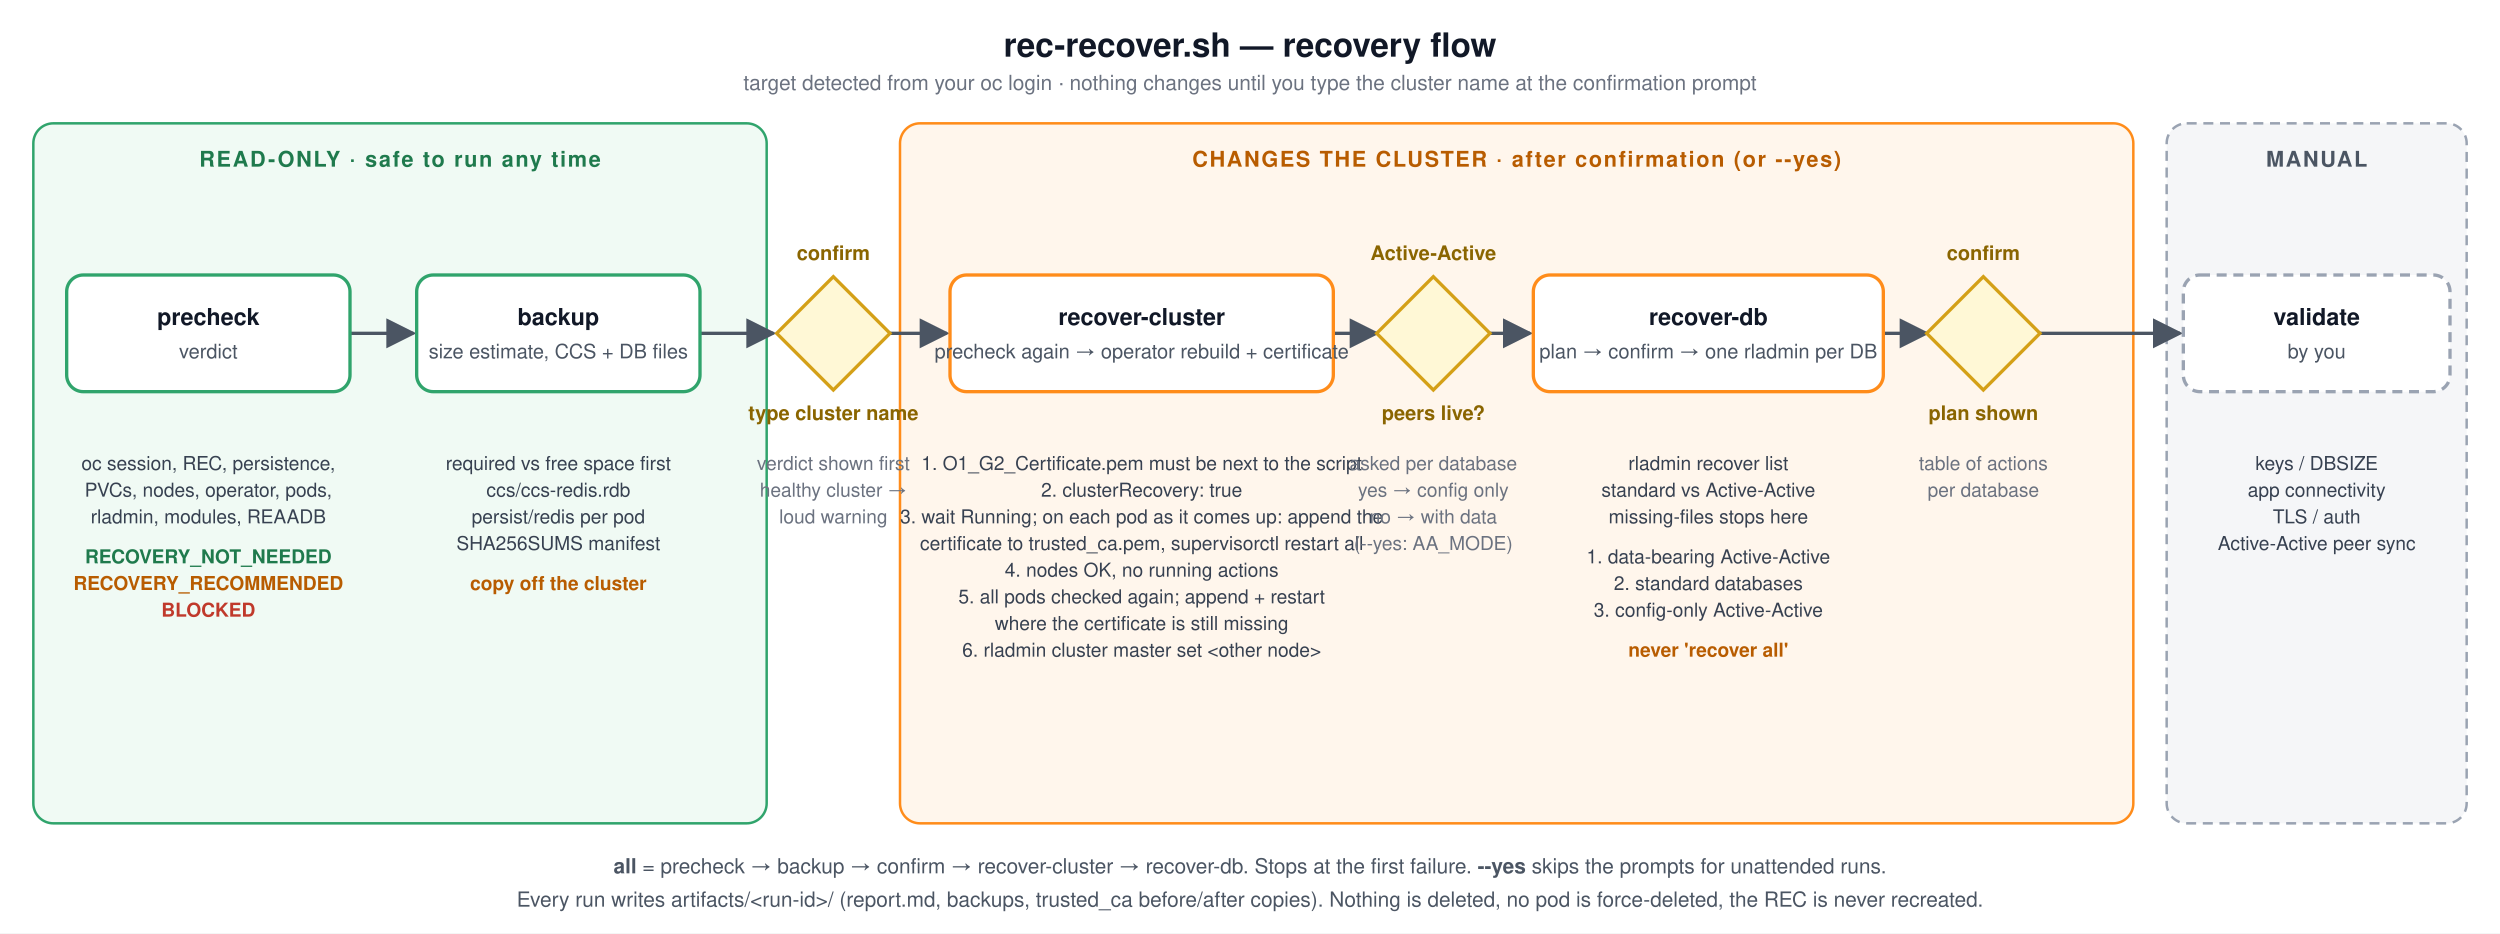
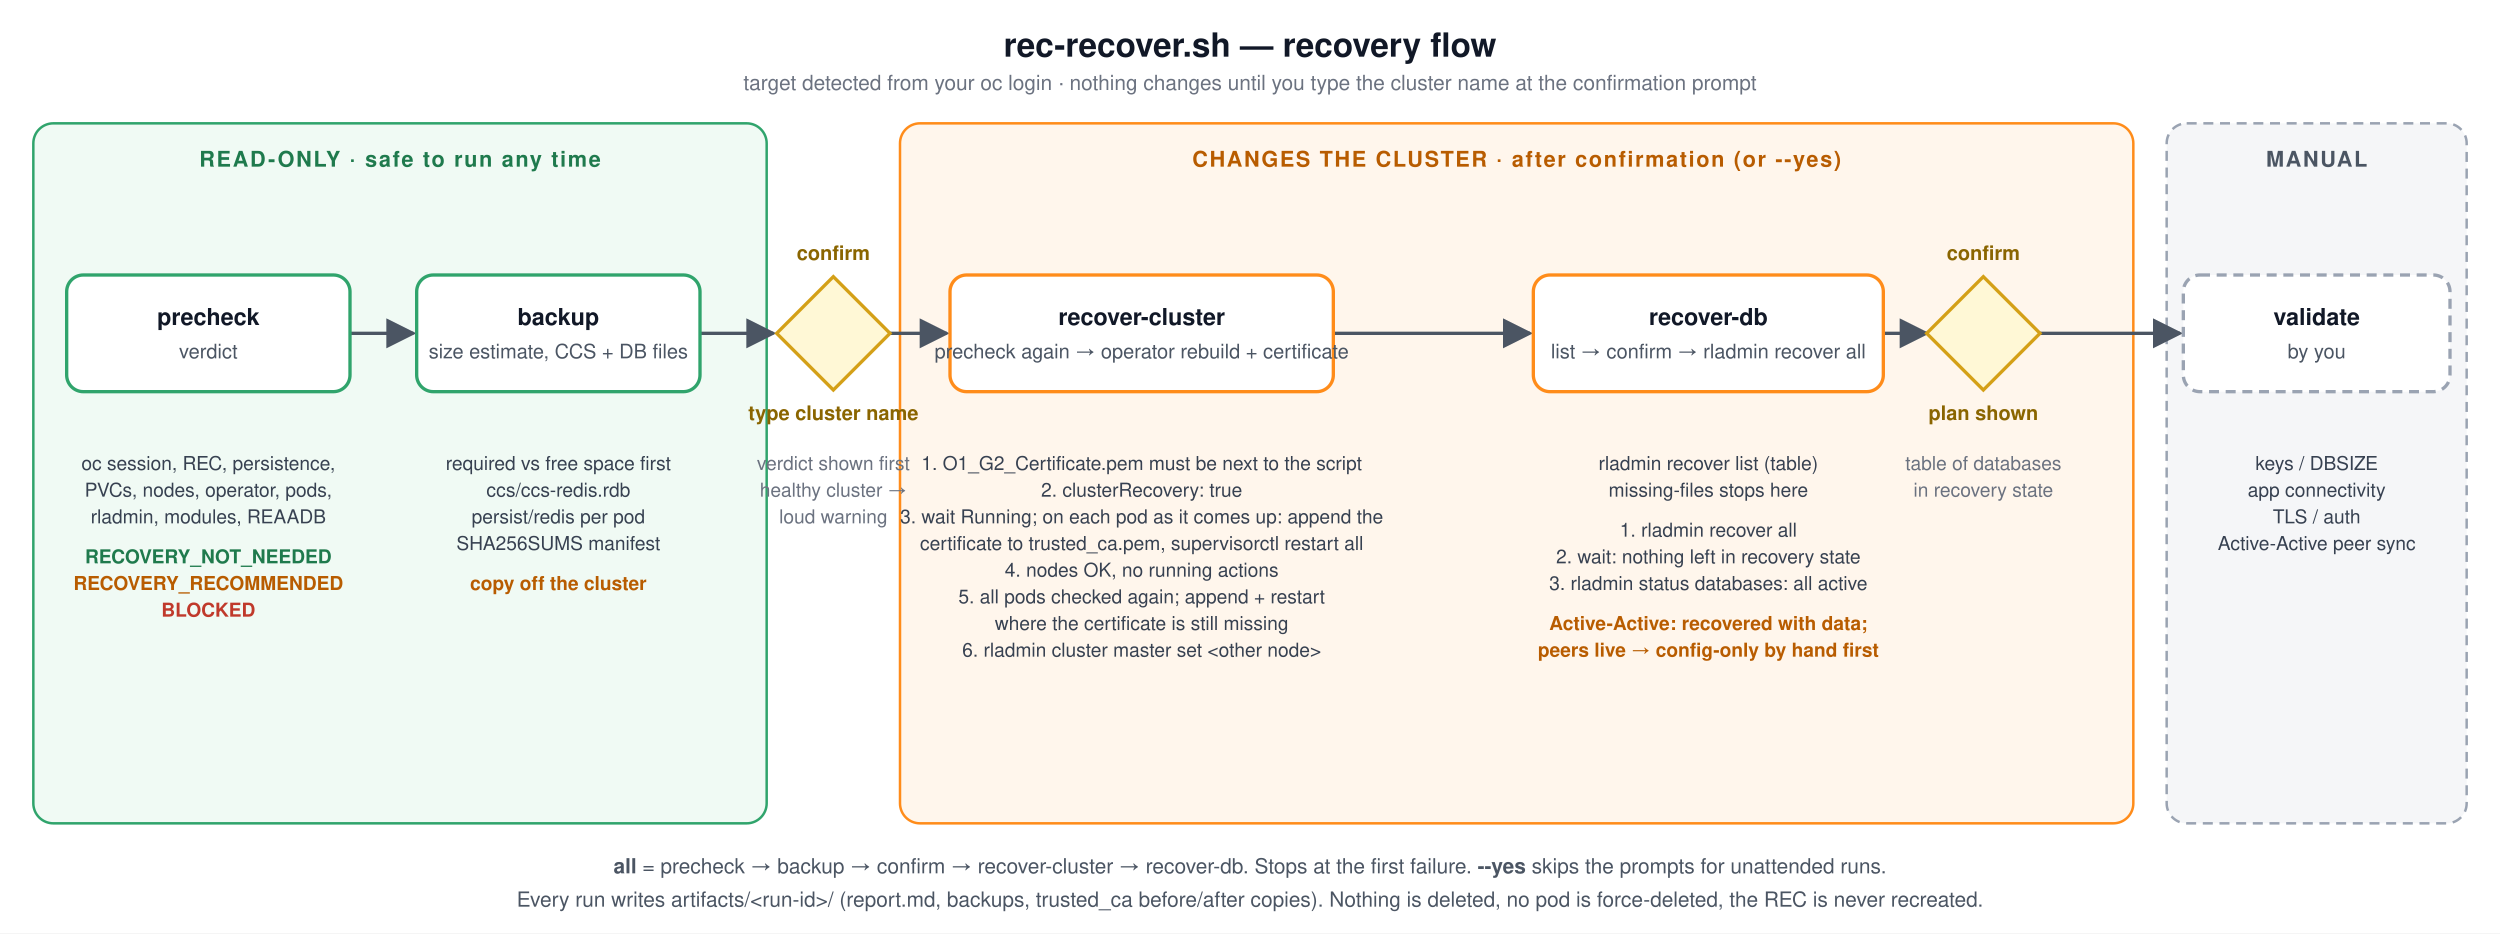
<svg xmlns="http://www.w3.org/2000/svg" width="1500" height="560" viewBox="0 0 1500 560" font-family="-apple-system, Segoe UI, Helvetica, Arial, sans-serif">
  <defs>
    <marker id="arrow" viewBox="0 0 10 10" refX="9" refY="5" markerWidth="9" markerHeight="9" orient="auto-start-reverse">
      <path d="M 0 0 L 10 5 L 0 10 z" fill="#4b5563" />
    </marker>
  </defs>
  <rect width="1500" height="560" fill="#ffffff" />
  <text x="750" y="34" text-anchor="middle" font-size="20" font-weight="700" fill="#111827">rec-recover.sh — recovery flow</text>
  <text x="750" y="54" text-anchor="middle" font-size="12.5" fill="#6b7280">target detected from your oc login · nothing changes until you type the cluster name at the confirmation prompt</text>
  <rect x="20" y="74" width="440" height="420" rx="12" fill="#f0faf4" stroke="#30a46c" stroke-width="1.5" />
  <text x="240" y="100" text-anchor="middle" font-size="13" font-weight="700" fill="#1f7a4d" letter-spacing="1">READ-ONLY  ·  safe to run any time</text>
  <rect x="540" y="74" width="740" height="420" rx="12" fill="#fff6ec" stroke="#ff8c1a" stroke-width="1.5" />
  <text x="910" y="100" text-anchor="middle" font-size="13" font-weight="700" fill="#b85c00" letter-spacing="1">CHANGES THE CLUSTER  ·  after confirmation (or --yes)</text>
  <rect x="1300" y="74" width="180" height="420" rx="12" fill="#f5f6f8" stroke="#9aa3b2" stroke-width="1.5" stroke-dasharray="6 4" />
  <text x="1390" y="100" text-anchor="middle" font-size="13" font-weight="700" fill="#4b5563" letter-spacing="1">MANUAL</text>
  <g stroke="#4b5563" stroke-width="2" fill="none" marker-end="url(#arrow)">
    <line x1="210" y1="200" x2="248" y2="200" />
    <line x1="420" y1="200" x2="464" y2="200" />
    <line x1="534" y1="200" x2="568" y2="200" />
-     <line x1="800" y1="200" x2="826" y2="200" />
-     <line x1="894" y1="200" x2="918" y2="200" />
+     <line x1="800" y1="200" x2="918" y2="200" />
    <line x1="1130" y1="200" x2="1156" y2="200" />
    <line x1="1224" y1="200" x2="1308" y2="200" />
  </g>
  <g font-size="14" text-anchor="middle">
    <rect x="40" y="165" width="170" height="70" rx="10" fill="#ffffff" stroke="#30a46c" stroke-width="2" />
    <text x="125" y="195" font-weight="700" fill="#111827">precheck</text>
    <text x="125" y="215" font-size="12" fill="#4b5563">verdict</text>
    <rect x="250" y="165" width="170" height="70" rx="10" fill="#ffffff" stroke="#30a46c" stroke-width="2" />
    <text x="335" y="195" font-weight="700" fill="#111827">backup</text>
    <text x="335" y="215" font-size="12" fill="#4b5563">size estimate, CCS + DB files</text>
  </g>
  <g transform="translate(500 200)">
    <polygon points="0,-34 34,0 0,34 -34,0" fill="#fff8d6" stroke="#d4a017" stroke-width="2" />
    <text x="0" y="-44" text-anchor="middle" font-size="12" font-weight="700" fill="#8a6500">confirm</text>
    <text x="0" y="52" text-anchor="middle" font-size="12" font-weight="700" fill="#8a6500">type cluster name</text>
  </g>
  <g font-size="14" text-anchor="middle">
    <rect x="570" y="165" width="230" height="70" rx="10" fill="#ffffff" stroke="#ff8c1a" stroke-width="2" />
    <text x="685" y="195" font-weight="700" fill="#111827">recover-cluster</text>
    <text x="685" y="215" font-size="12" fill="#4b5563">precheck again → operator rebuild + certificate</text>
  </g>
-   <g transform="translate(860 200)">
-     <polygon points="0,-34 34,0 0,34 -34,0" fill="#fff8d6" stroke="#d4a017" stroke-width="2" />
-     <text x="0" y="-44" text-anchor="middle" font-size="12" font-weight="700" fill="#8a6500">Active-Active</text>
-     <text x="0" y="52" text-anchor="middle" font-size="12" font-weight="700" fill="#8a6500">peers live?</text>
-   </g>
  <g font-size="14" text-anchor="middle">
    <rect x="920" y="165" width="210" height="70" rx="10" fill="#ffffff" stroke="#ff8c1a" stroke-width="2" />
    <text x="1025" y="195" font-weight="700" fill="#111827">recover-db</text>
-     <text x="1025" y="215" font-size="12" fill="#4b5563">plan → confirm → one rladmin per DB</text>
+     <text x="1025" y="215" font-size="12" fill="#4b5563">list → confirm → rladmin recover all</text>
    <rect x="1310" y="165" width="160" height="70" rx="10" fill="#ffffff" stroke="#9aa3b2" stroke-width="2" stroke-dasharray="6 4" />
    <text x="1390" y="195" font-weight="700" fill="#111827">validate</text>
    <text x="1390" y="215" font-size="12" fill="#4b5563">by you</text>
  </g>
  <g transform="translate(1190 200)">
    <polygon points="0,-34 34,0 0,34 -34,0" fill="#fff8d6" stroke="#d4a017" stroke-width="2" />
    <text x="0" y="-44" text-anchor="middle" font-size="12" font-weight="700" fill="#8a6500">confirm</text>
    <text x="0" y="52" text-anchor="middle" font-size="12" font-weight="700" fill="#8a6500">plan shown</text>
  </g>
  <g font-size="11.5" fill="#374151">
    <text x="125" y="282" text-anchor="middle">oc session, REC, persistence,</text>
    <text x="125" y="298" text-anchor="middle">PVCs, nodes, operator, pods,</text>
    <text x="125" y="314" text-anchor="middle">rladmin, modules, REAADB</text>
    <text x="125" y="338" text-anchor="middle" font-weight="700" fill="#1f7a4d">RECOVERY_NOT_NEEDED</text>
    <text x="125" y="354" text-anchor="middle" font-weight="700" fill="#b85c00">RECOVERY_RECOMMENDED</text>
    <text x="125" y="370" text-anchor="middle" font-weight="700" fill="#c0392b">BLOCKED</text>
    <text x="335" y="282" text-anchor="middle">required vs free space first</text>
    <text x="335" y="298" text-anchor="middle">ccs/ccs-redis.rdb</text>
    <text x="335" y="314" text-anchor="middle">persist/redis per pod</text>
    <text x="335" y="330" text-anchor="middle">SHA256SUMS manifest</text>
    <text x="335" y="354" text-anchor="middle" font-weight="700" fill="#b85c00">copy off the cluster</text>
    <text x="685" y="282" text-anchor="middle">1. O1_G2_Certificate.pem must be next to the script</text>
    <text x="685" y="298" text-anchor="middle">2. clusterRecovery: true</text>
    <text x="685" y="314" text-anchor="middle">3. wait Running; on each pod as it comes up: append the</text>
    <text x="685" y="330" text-anchor="middle">    certificate to trusted_ca.pem, supervisorctl restart all</text>
    <text x="685" y="346" text-anchor="middle">4. nodes OK, no running actions</text>
    <text x="685" y="362" text-anchor="middle">5. all pods checked again; append + restart</text>
    <text x="685" y="378" text-anchor="middle">    where the certificate is still missing</text>
    <text x="685" y="394" text-anchor="middle">6. rladmin cluster master set &lt;other node&gt;</text>
-     <text x="1025" y="282" text-anchor="middle">rladmin recover list</text>
-     <text x="1025" y="298" text-anchor="middle">standard vs Active-Active</text>
-     <text x="1025" y="314" text-anchor="middle">missing-files stops here</text>
-     <text x="1025" y="338" text-anchor="middle">1. data-bearing Active-Active</text>
-     <text x="1025" y="354" text-anchor="middle">2. standard databases</text>
-     <text x="1025" y="370" text-anchor="middle">3. config-only Active-Active</text>
-     <text x="1025" y="394" text-anchor="middle" font-weight="700" fill="#b85c00">never 'recover all'</text>
+     <text x="1025" y="282" text-anchor="middle">rladmin recover list (table)</text>
+     <text x="1025" y="298" text-anchor="middle">missing-files stops here</text>
+     <text x="1025" y="322" text-anchor="middle">1. rladmin recover all</text>
+     <text x="1025" y="338" text-anchor="middle">2. wait: nothing left in recovery state</text>
+     <text x="1025" y="354" text-anchor="middle">3. rladmin status databases: all active</text>
+     <text x="1025" y="378" text-anchor="middle" font-weight="700" fill="#b85c00">Active-Active: recovered with data;</text>
+     <text x="1025" y="394" text-anchor="middle" font-weight="700" fill="#b85c00">peers live → config-only by hand first</text>
    <text x="1390" y="282" text-anchor="middle">keys / DBSIZE</text>
    <text x="1390" y="298" text-anchor="middle">app connectivity</text>
    <text x="1390" y="314" text-anchor="middle">TLS / auth</text>
    <text x="1390" y="330" text-anchor="middle">Active-Active peer sync</text>
  </g>
  <g font-size="11.5" fill="#6b7280" text-anchor="middle">
    <text x="500" y="282">verdict shown first</text>
    <text x="500" y="298">healthy cluster →</text>
    <text x="500" y="314">loud warning</text>
-     <text x="860" y="282">asked per database</text>
-     <text x="860" y="298">yes → config only</text>
-     <text x="860" y="314">no → with data</text>
-     <text x="860" y="330">(--yes: AA_MODE)</text>
-     <text x="1190" y="282">table of actions</text>
-     <text x="1190" y="298">per database</text>
+     <text x="1190" y="282">table of databases</text>
+     <text x="1190" y="298">in recovery state</text>
  </g>
  <text x="750" y="524" text-anchor="middle" font-size="12.5" fill="#4b5563">
    <tspan font-weight="700">all</tspan> = precheck → backup → confirm → recover-cluster → recover-db. Stops at the first failure. <tspan font-weight="700">--yes</tspan> skips the prompts for unattended runs.
  </text>
  <text x="750" y="544" text-anchor="middle" font-size="12.5" fill="#4b5563">Every run writes artifacts/&lt;run-id&gt;/ (report.md, backups, trusted_ca before/after copies). Nothing is deleted, no pod is force-deleted, the REC is never recreated.</text>
</svg>
